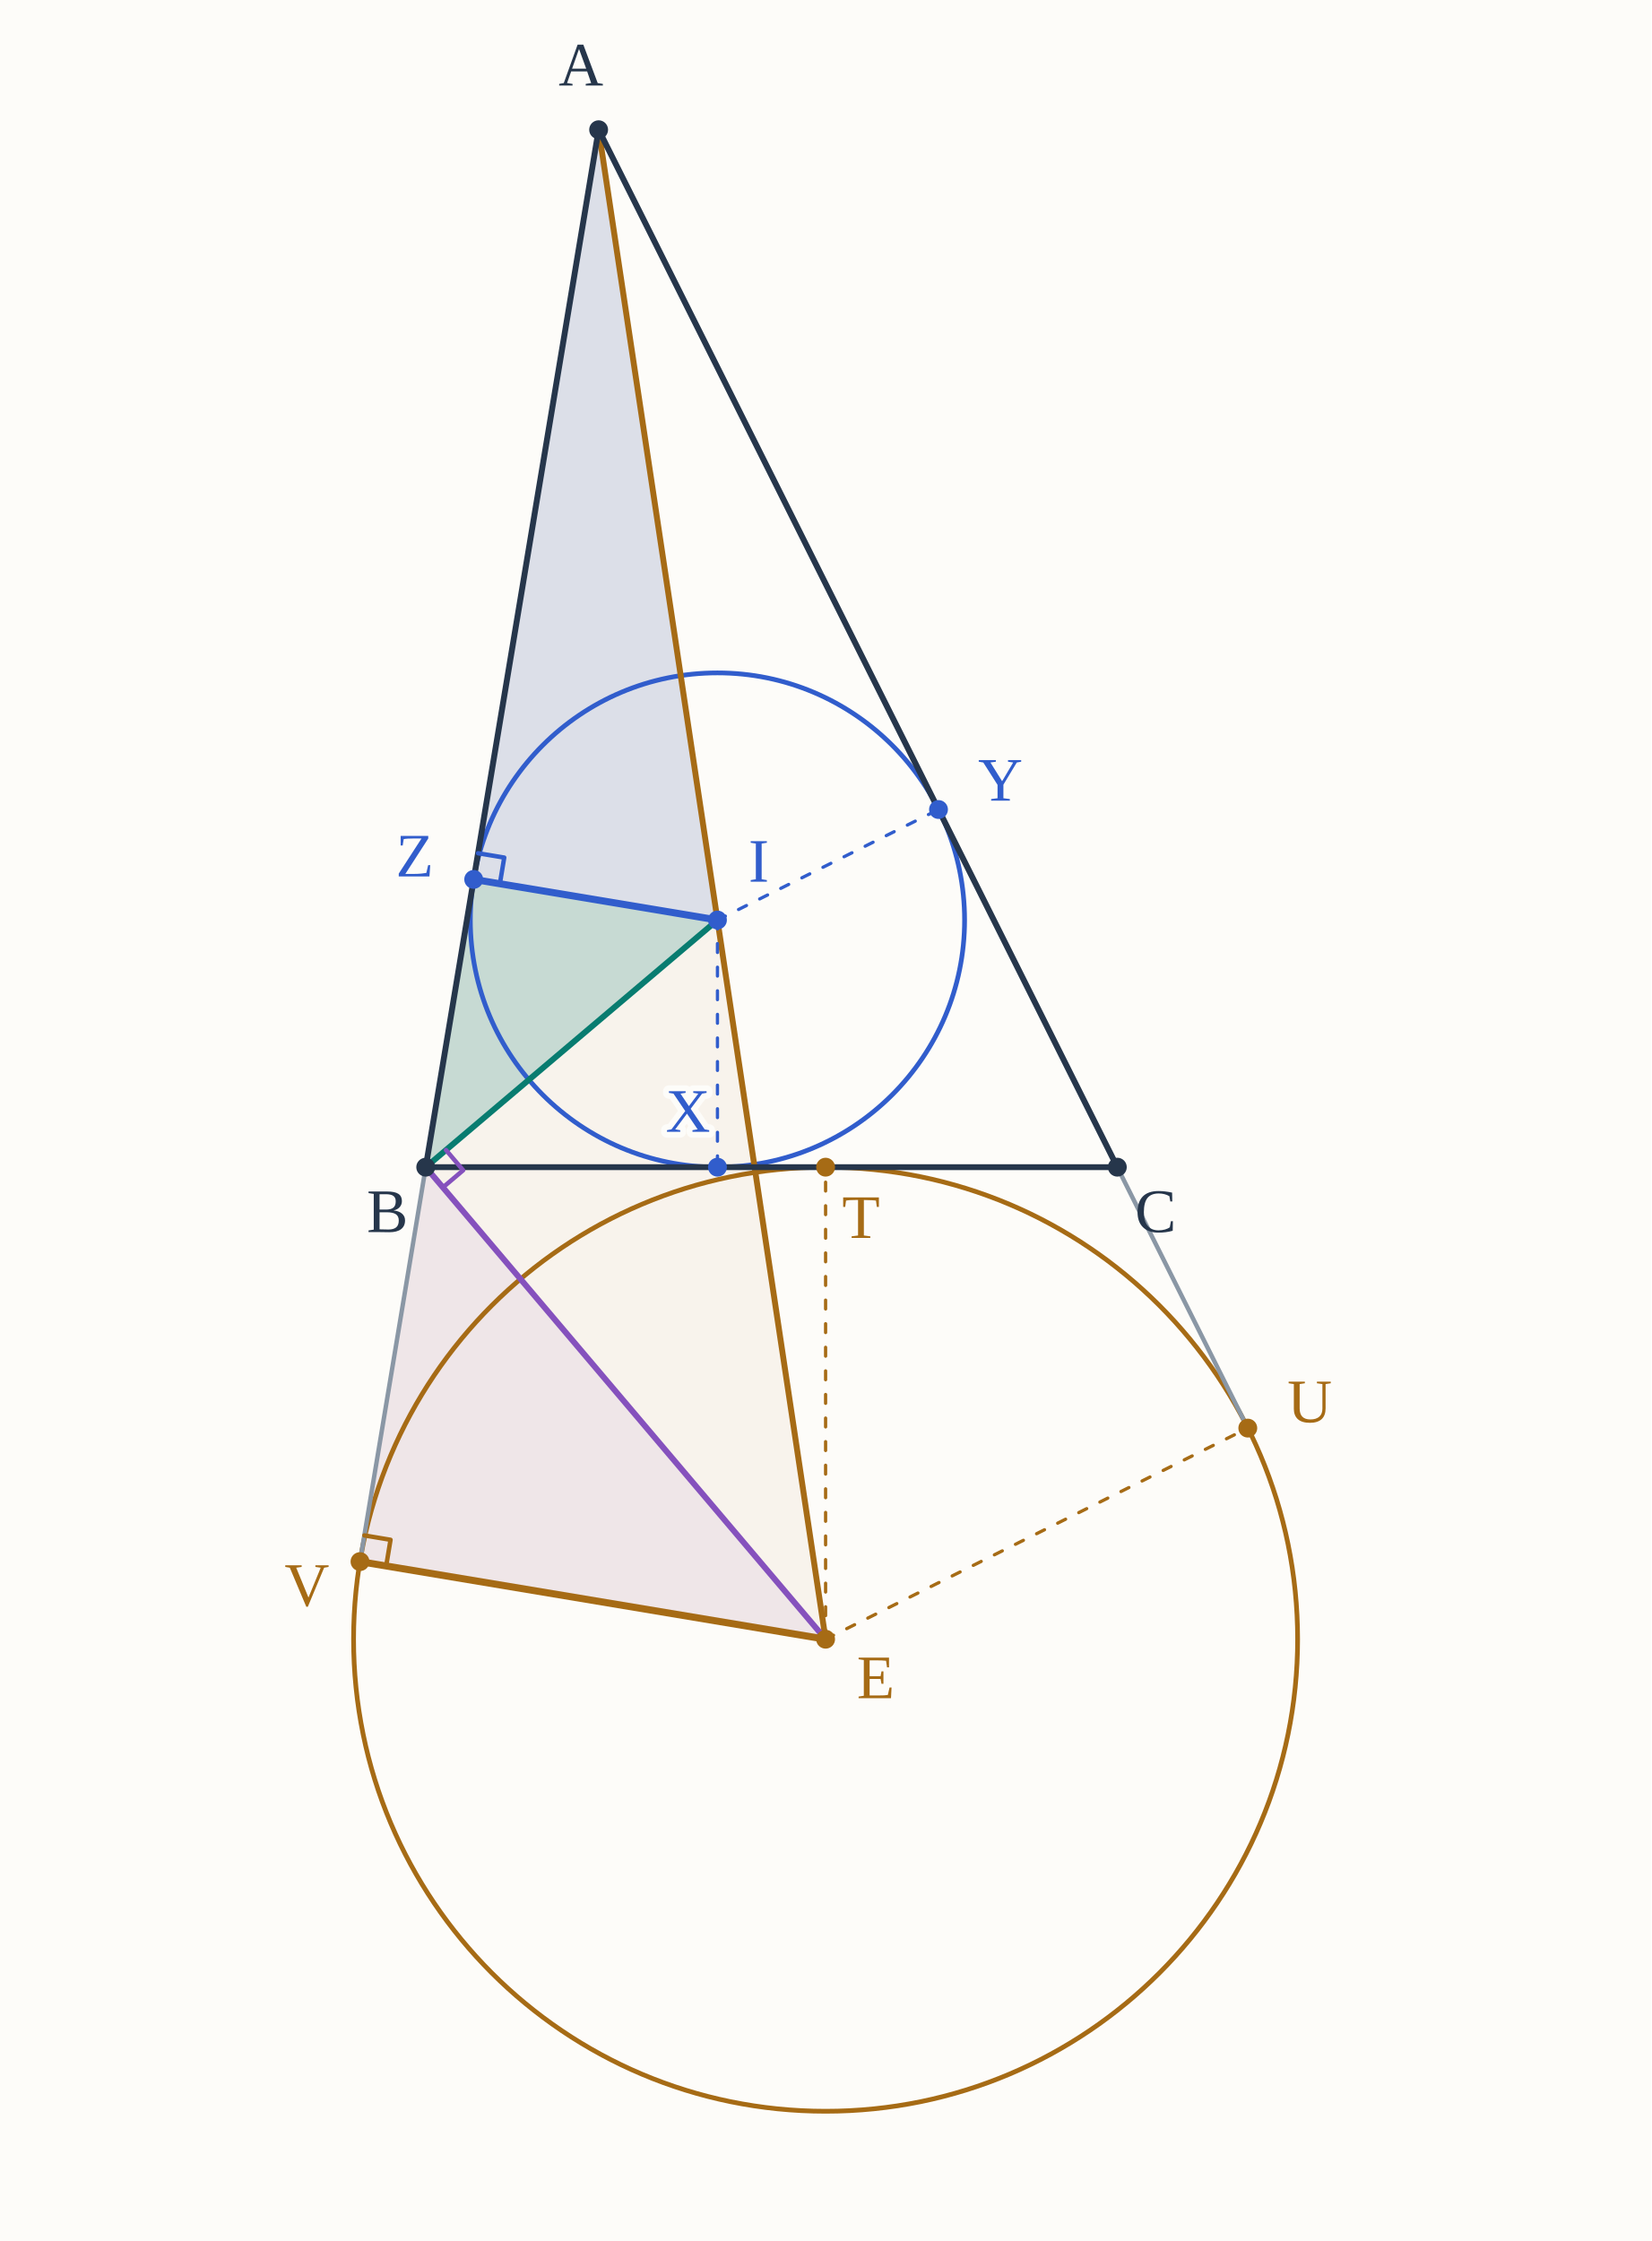
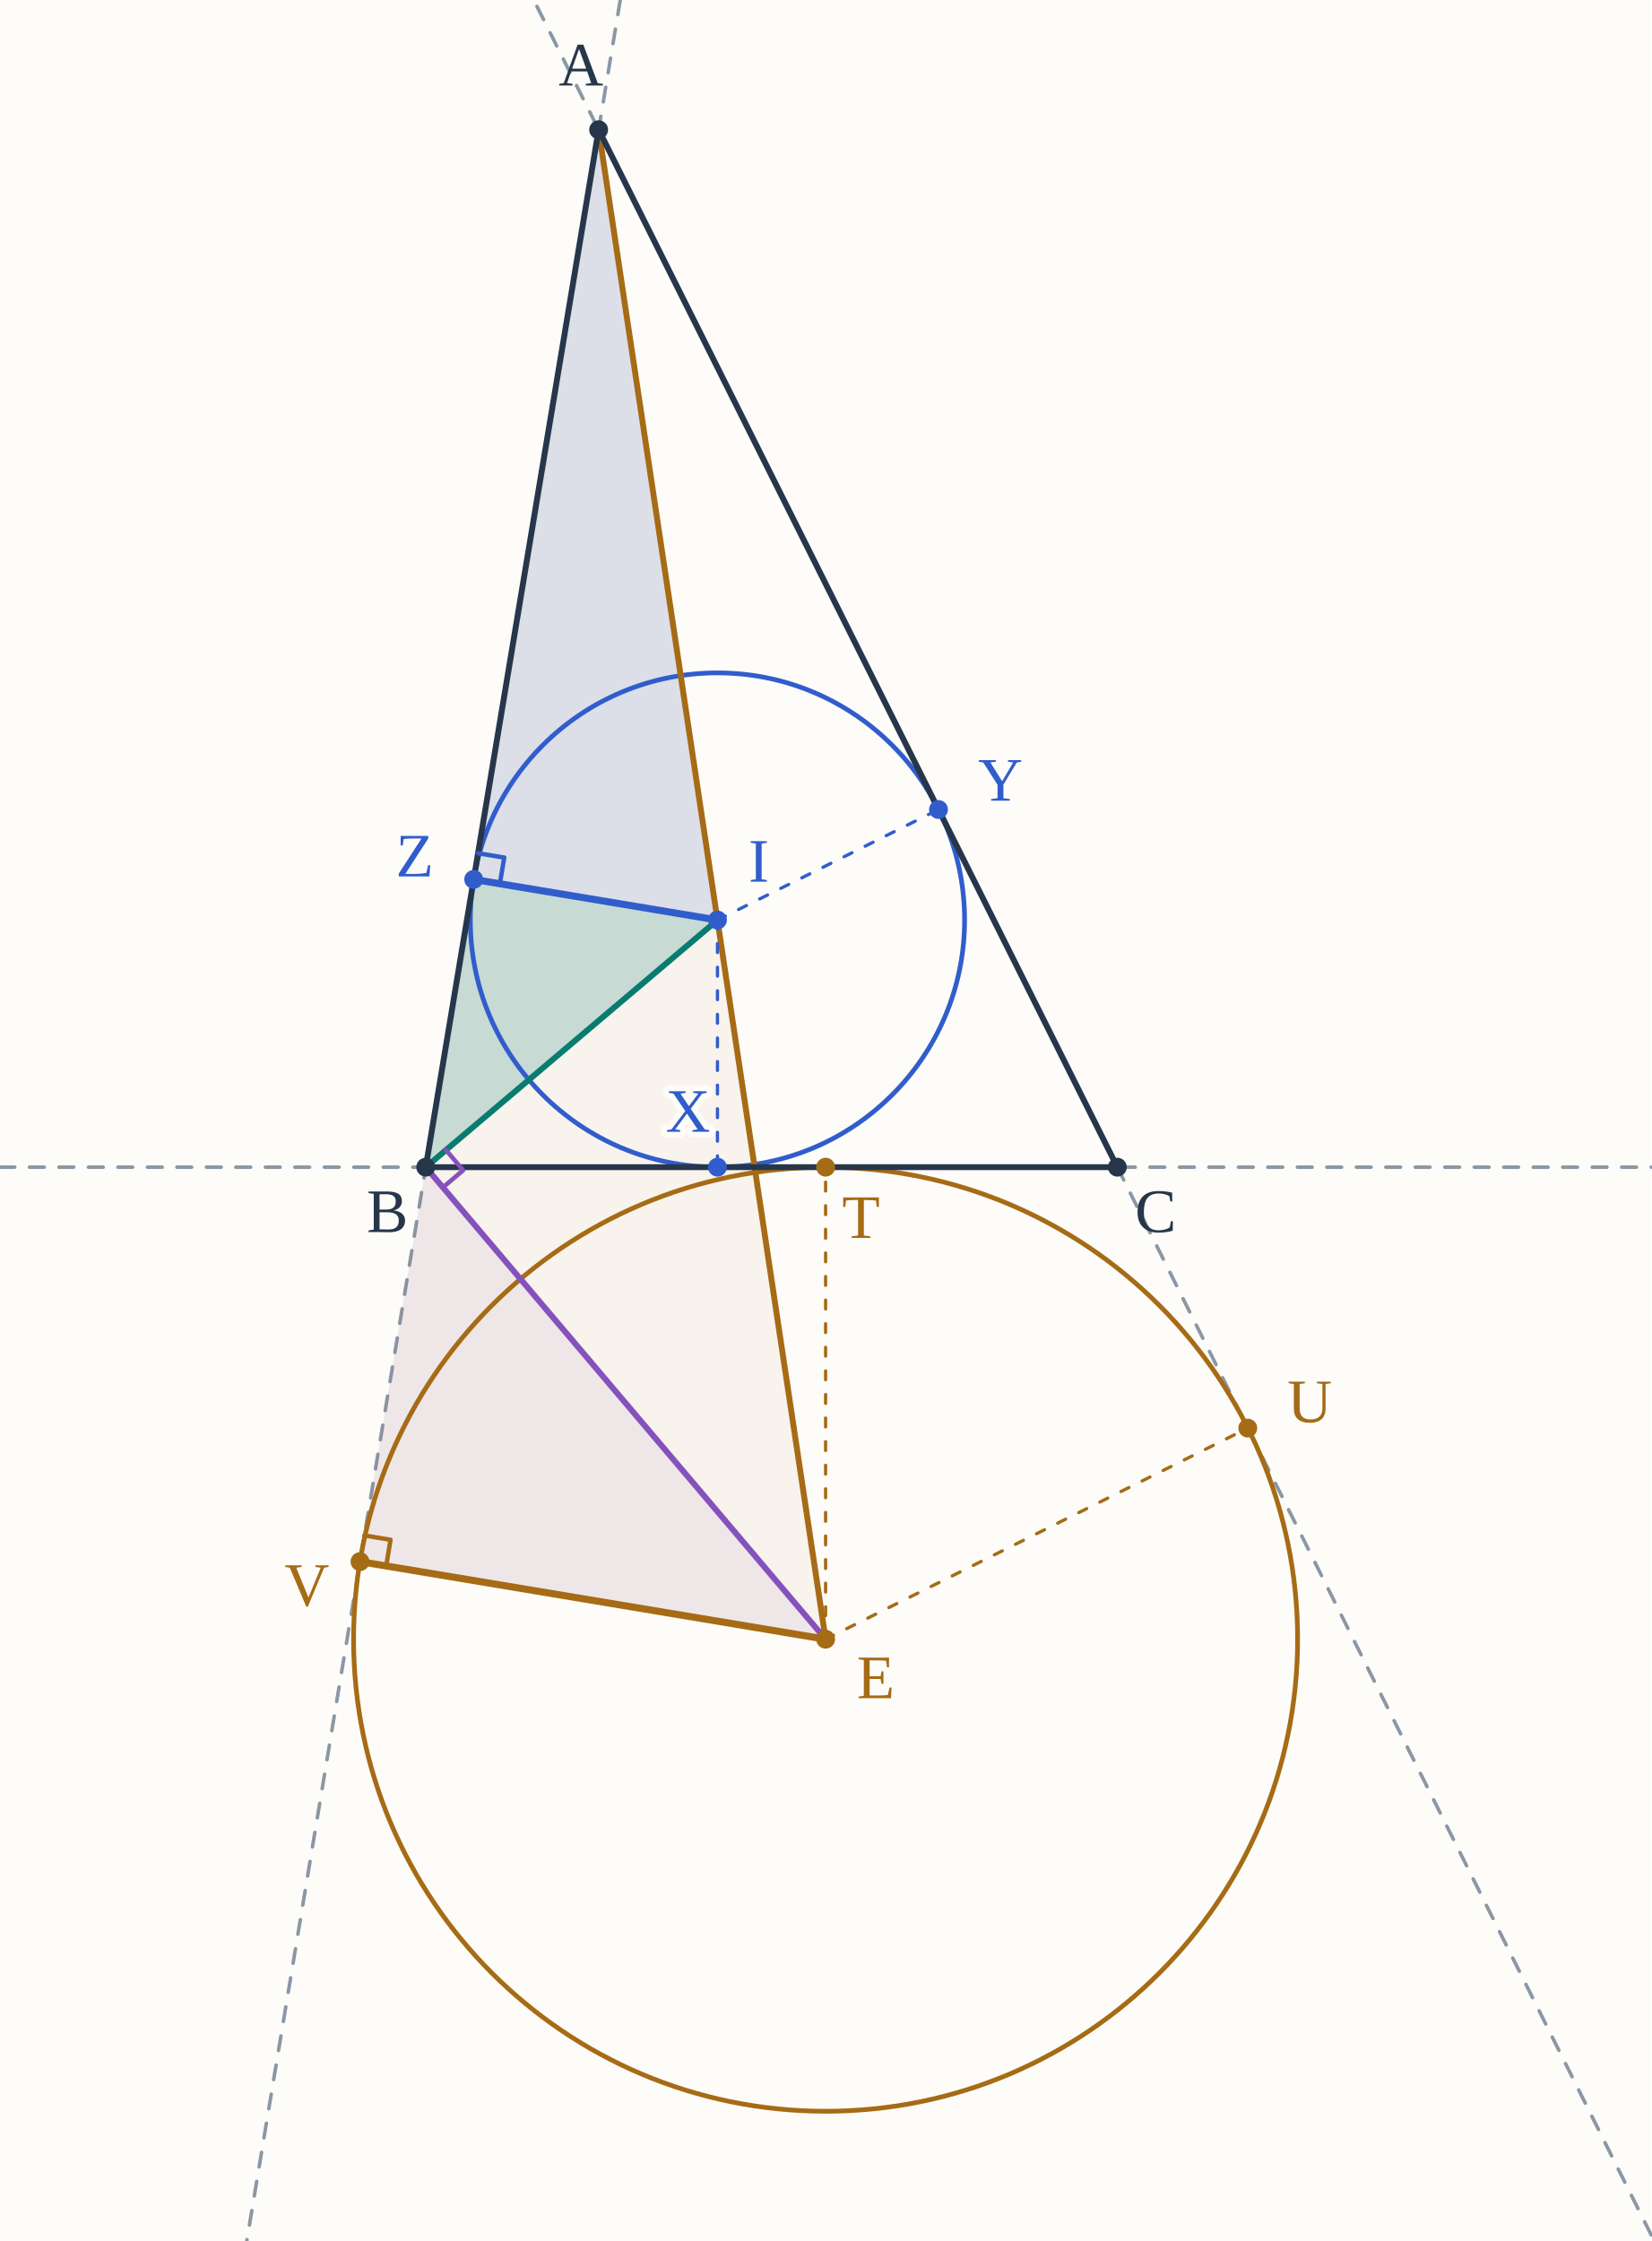
<svg xmlns="http://www.w3.org/2000/svg" viewBox="0 0 560 760" width="560" height="760" role="img" aria-labelledby="title desc">
  <rect width="560" height="760" fill="#fdfcf9" />
  <g stroke-linecap="round" stroke-linejoin="round" font-family="Georgia, 'Times New Roman', serif">
+     <line x1="560.000" y1="757.951" x2="181.025" y2="0.000" stroke="#8a97a5" stroke-width="1.2" stroke-dasharray="5 5" data-part="excircle-support-CA" />
+     <line x1="0.000" y1="395.828" x2="560.000" y2="395.828" stroke="#8a97a5" stroke-width="1.2" stroke-dasharray="5 5" data-part="excircle-support-BC" />
+     <line x1="210.358" y1="-0.000" x2="83.691" y2="760.000" stroke="#8a97a5" stroke-width="1.2" stroke-dasharray="5 5" data-part="excircle-support-AB" />
    <polygon points="203.025,44.000 122.092,529.596 280.000,555.914" fill="#a66b15" fill-opacity="0.055" />
    <polygon points="122.092,529.596 280.000,555.914 144.387,395.828" fill="#8551bd" fill-opacity="0.08" />
    <polygon points="203.025,44.000 160.652,298.235 243.325,312.014" fill="#315dcc" fill-opacity="0.14" />
    <polygon points="160.652,298.235 144.387,395.828 243.325,312.014" fill="#087c70" fill-opacity="0.2" />
    <circle cx="243.325" cy="312.014" r="83.814" fill="none" stroke="#315dcc" stroke-width="1.6" />
    <circle cx="280" cy="555.914" r="160.086" fill="none" stroke="#a66b15" stroke-width="1.6" />
-     <polyline points="203.025,44.000 423.185,484.321" fill="none" stroke="#8a97a5" stroke-width="1.5" />
-     <polyline points="203.025,44.000 122.092,529.596" fill="none" stroke="#8a97a5" stroke-width="1.5" />
    <polyline points="203.025,44.000 280.000,555.914" fill="none" stroke="#a66b15" stroke-width="2" />
    <polyline points="144.387,395.828 243.325,312.014" fill="none" stroke="#087c70" stroke-width="2" />
    <polyline points="144.387,395.828 280.000,555.914" fill="none" stroke="#8551bd" stroke-width="2" />
    <polyline points="243.325,312.014 243.325,395.828" fill="none" stroke="#315dcc" stroke-width="1.1" stroke-dasharray="3 5" />
    <polyline points="243.325,312.014 318.291,274.532" fill="none" stroke="#315dcc" stroke-width="1.1" stroke-dasharray="3 5" />
    <polyline points="280.000,555.914 280.000,395.828" fill="none" stroke="#a66b15" stroke-width="1.1" stroke-dasharray="3 5" />
    <polyline points="280.000,555.914 423.185,484.321" fill="none" stroke="#a66b15" stroke-width="1.1" stroke-dasharray="3 5" />
    <polyline points="243.325,312.014 160.652,298.235" fill="none" stroke="#315dcc" stroke-width="2.4" />
    <polyline points="280.000,555.914 122.092,529.596" fill="none" stroke="#a66b15" stroke-width="2.4" />
    <polyline points="203.025,44.000 144.387,395.828" fill="none" stroke="#26364b" stroke-width="2" />
    <polyline points="144.387,395.828 378.939,395.828" fill="none" stroke="#26364b" stroke-width="2" />
    <polyline points="378.939,395.828 203.025,44.000" fill="none" stroke="#26364b" stroke-width="2" />
    <circle cx="203.025" cy="44" r="3.2" fill="#26364b" />
    <text x="197.025" y="29" font-size="21" fill="#26364b" text-anchor="middle">A</text>
    <circle cx="144.387" cy="395.828" r="3.2" fill="#26364b" />
    <text x="131.387" y="417.828" font-size="21" fill="#26364b" text-anchor="middle">B</text>
    <circle cx="378.939" cy="395.828" r="3.2" fill="#26364b" />
    <text x="391.939" y="417.828" font-size="21" fill="#26364b" text-anchor="middle">C</text>
    <polyline points="162.132,289.358 171.009,290.837 169.530,299.715" fill="none" stroke="#315dcc" stroke-width="1.5" />
    <polyline points="123.572,520.718 132.449,522.198 130.970,531.076" fill="none" stroke="#a66b15" stroke-width="1.5" />
    <polyline points="151.254,390.010 157.071,396.878 150.204,402.695" fill="none" stroke="#8551bd" stroke-width="1.5" />
    <circle cx="243.325" cy="395.828" r="3.2" fill="#315dcc" />
    <text x="233.325" y="383.828" font-size="21" fill="#315dcc" stroke="#fdfcf9" stroke-width="4" paint-order="stroke" text-anchor="middle">X</text>
    <circle cx="318.291" cy="274.532" r="3.2" fill="#315dcc" />
    <text x="339.291" y="271.532" font-size="21" fill="#315dcc" stroke="#fdfcf9" stroke-width="4" paint-order="stroke" text-anchor="middle">Y</text>
    <circle cx="160.652" cy="298.235" r="3.2" fill="#315dcc" />
    <text x="140.652" y="297.235" font-size="21" fill="#315dcc" stroke="#fdfcf9" stroke-width="4" paint-order="stroke" text-anchor="middle">Z</text>
    <circle cx="280" cy="395.828" r="3.2" fill="#a66b15" />
    <text x="292" y="419.828" font-size="21" fill="#a66b15" stroke="#fdfcf9" stroke-width="4" paint-order="stroke" text-anchor="middle">T</text>
    <circle cx="423.185" cy="484.321" r="3.2" fill="#a66b15" />
    <text x="444.185" y="482.321" font-size="21" fill="#a66b15" stroke="#fdfcf9" stroke-width="4" paint-order="stroke" text-anchor="middle">U</text>
    <circle cx="122.092" cy="529.596" r="3.2" fill="#a66b15" />
    <text x="104.092" y="544.596" font-size="21" fill="#a66b15" stroke="#fdfcf9" stroke-width="4" paint-order="stroke" text-anchor="middle">V</text>
    <circle cx="243.325" cy="312.014" r="3.2" fill="#315dcc" />
    <text x="257.325" y="299.014" font-size="21" fill="#315dcc" stroke="#fdfcf9" stroke-width="4" paint-order="stroke" text-anchor="middle">I</text>
    <circle cx="280" cy="555.914" r="3.2" fill="#a66b15" />
    <text x="297" y="575.914" font-size="21" fill="#a66b15" stroke="#fdfcf9" stroke-width="4" paint-order="stroke" text-anchor="middle">E</text>
  </g>
</svg>
